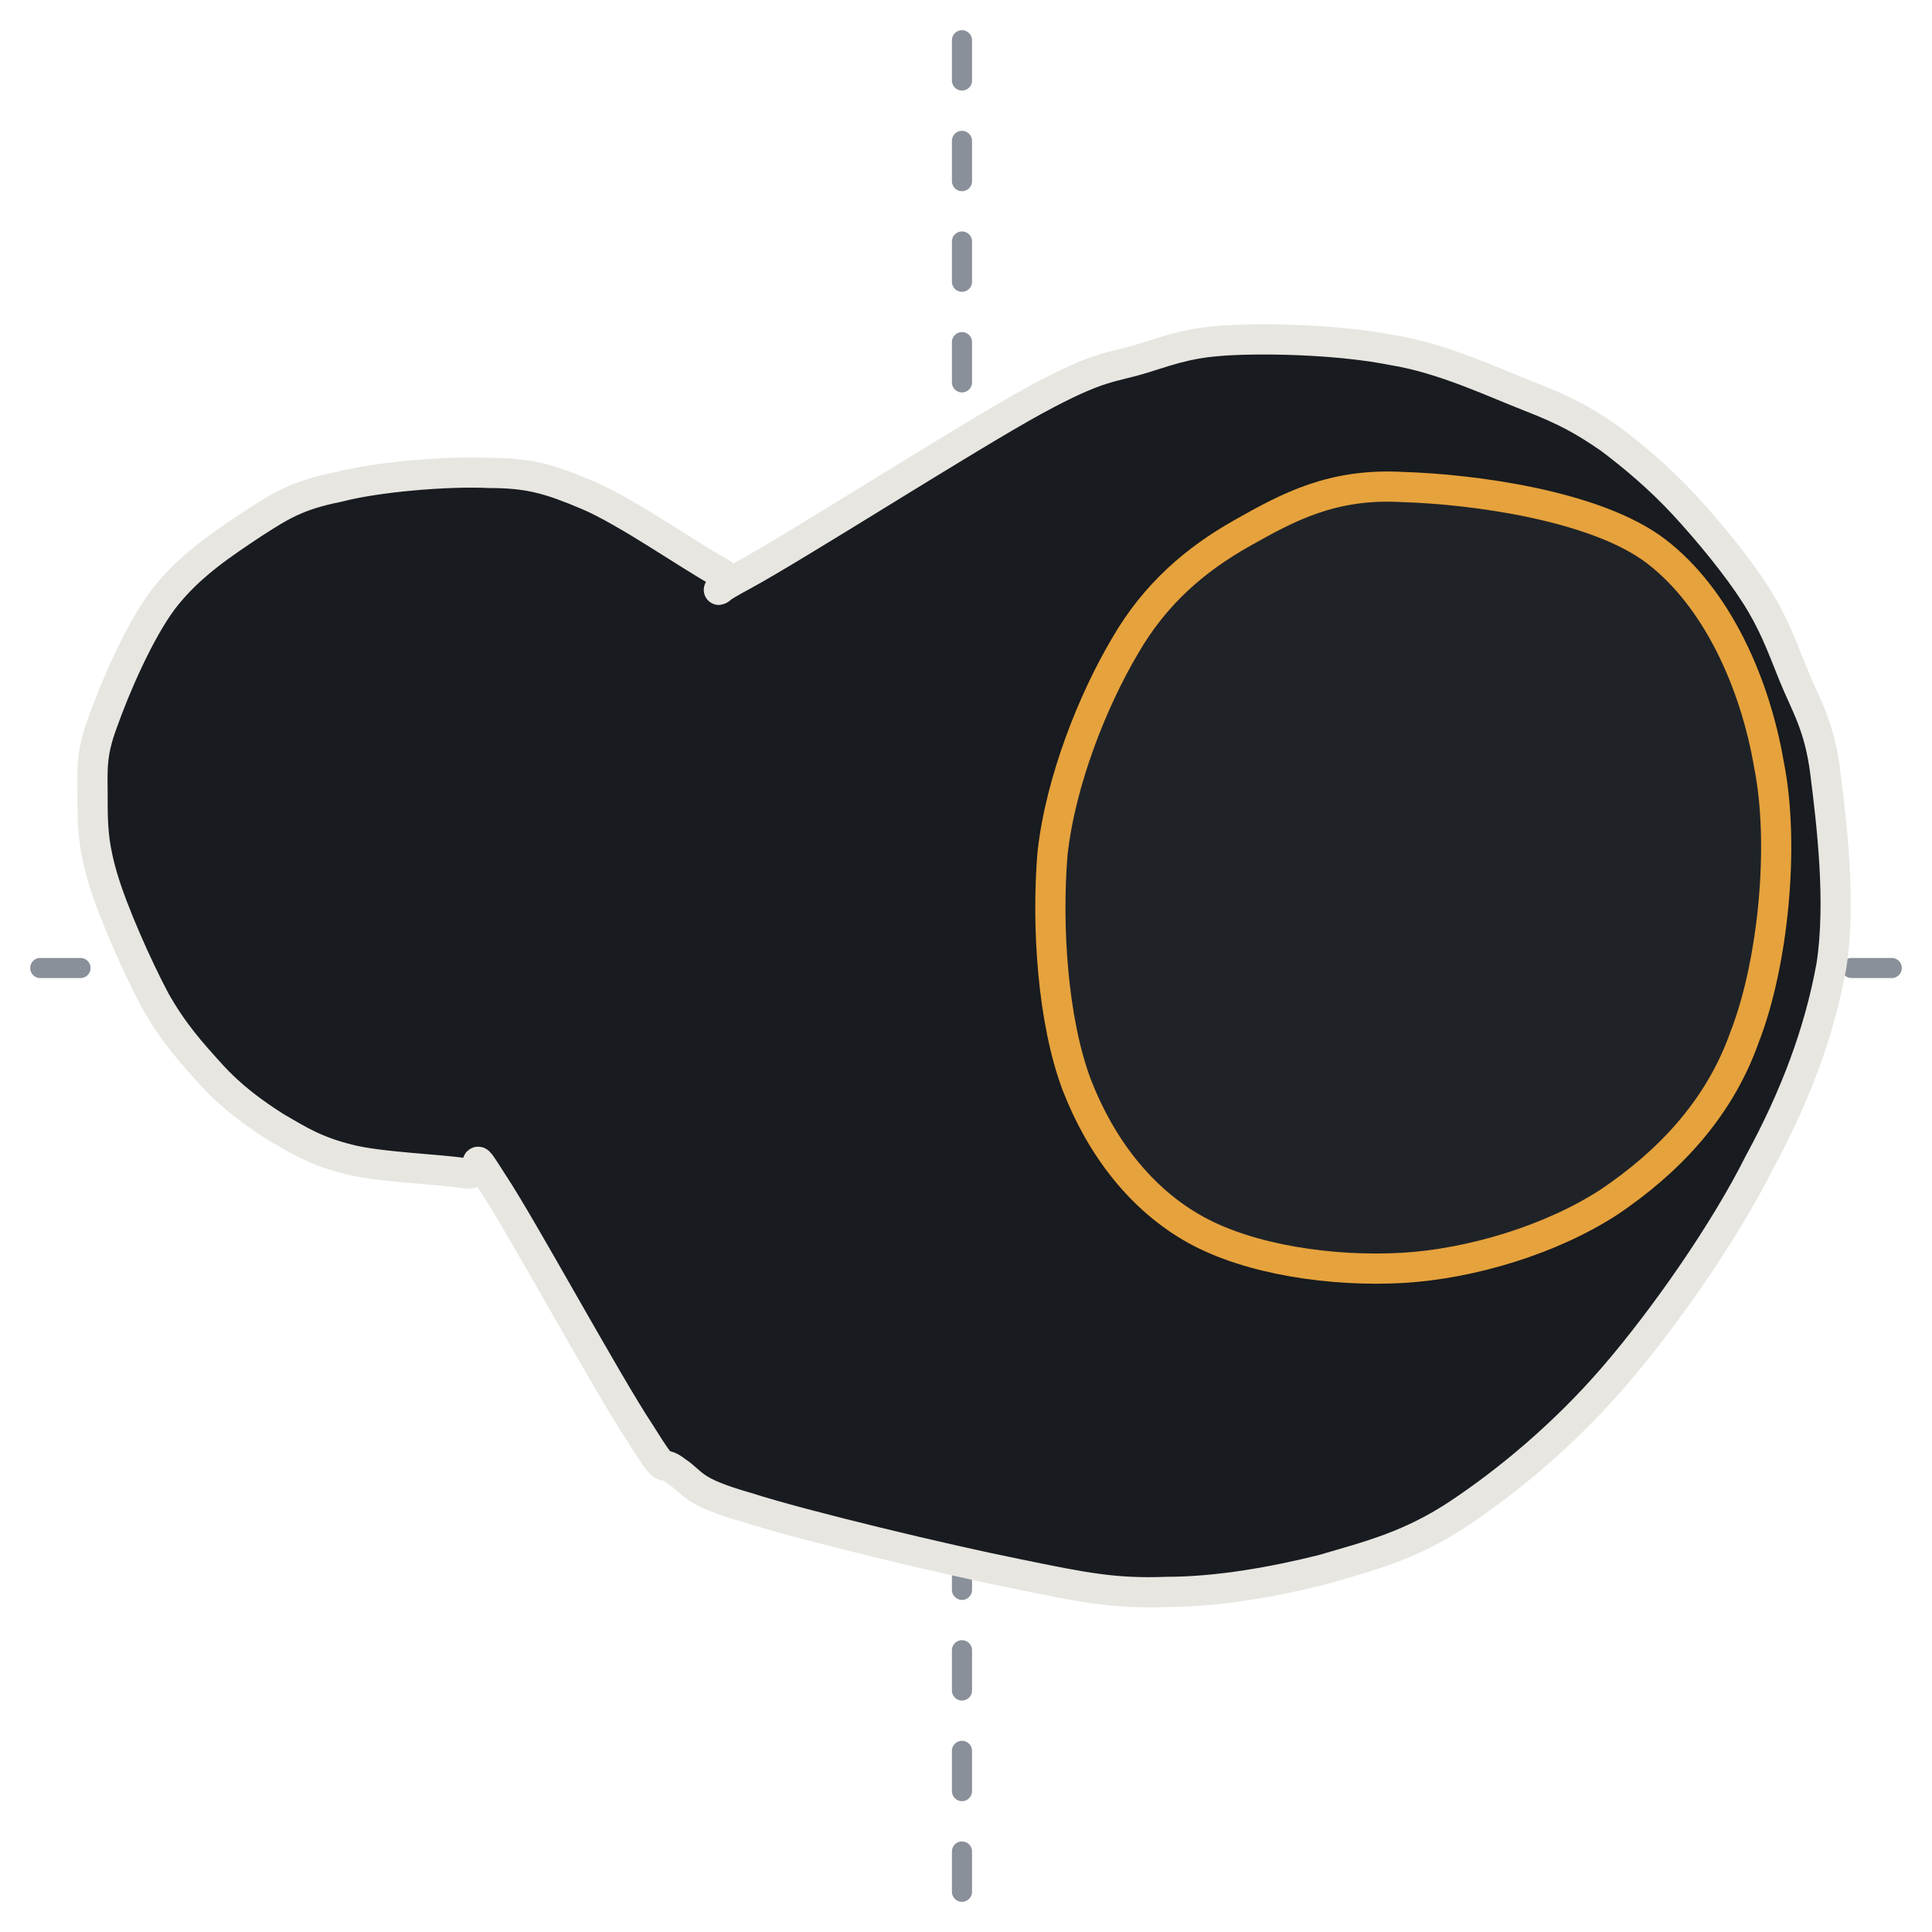
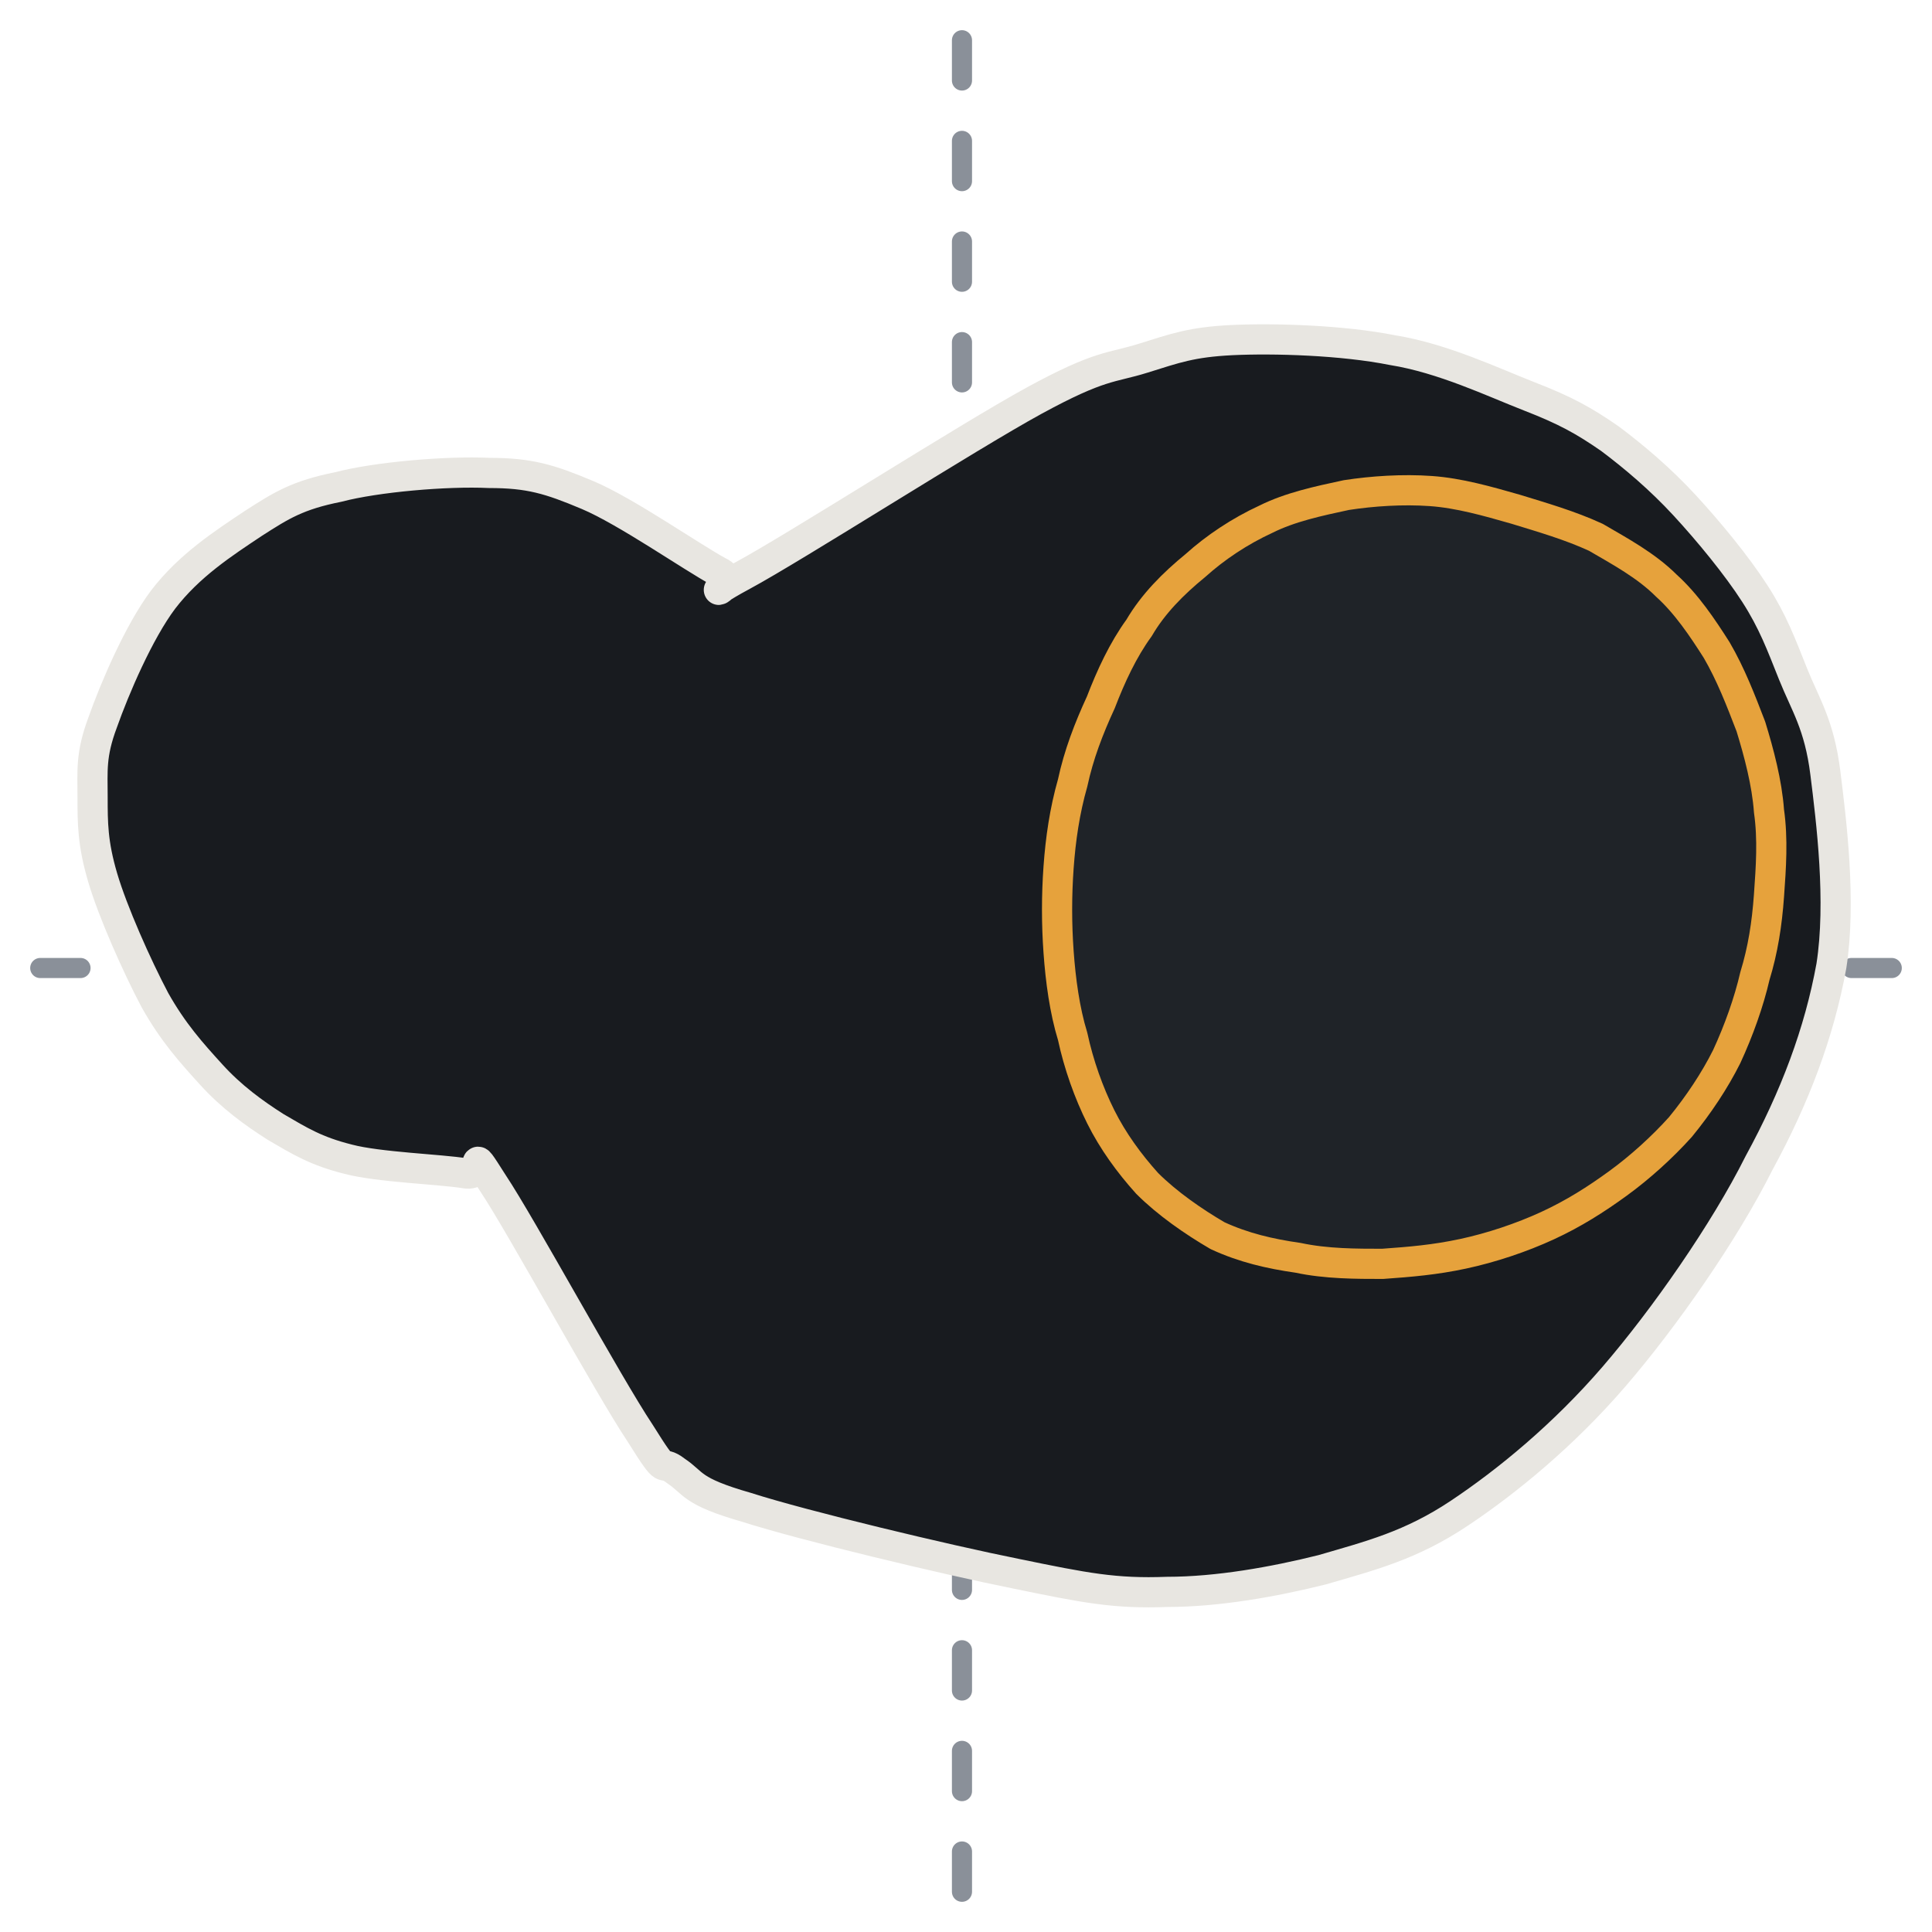
<svg xmlns="http://www.w3.org/2000/svg" viewBox="0 0 96 96" width="96" height="96" role="img" aria-label="Jabra Elite 75t left earbud">
  <path d="M47.8 2.0L47.8 4.0M47.8 7.0L47.8 9.0M47.8 12.0L47.8 14.0M47.8 17.0L47.8 19.0M47.8 22.0L47.8 24.0M47.8 27.0L47.8 29.0M47.8 32.0L47.8 34.0M47.8 37.0L47.8 39.0M47.8 42.0L47.8 44.0M47.8 47.0L47.8 49.0M47.8 52.0L47.8 54.0M47.8 57.0L47.8 59.0M47.8 62.0L47.8 64.0M47.8 67.0L47.8 69.0M47.8 72.0L47.8 74.0M47.8 77.0L47.8 79.0M47.8 82.0L47.8 84.0M47.8 87.0L47.8 89.0M47.8 92.0L47.8 94.0M2.0 48.1L4.0 48.1M7.0 48.1L9.0 48.1M12.0 48.1L14.0 48.1M17.0 48.1L19.0 48.1M22.0 48.1L24.0 48.1M27.0 48.1L29.0 48.1M32.0 48.1L34.0 48.1M37.0 48.1L39.0 48.1M42.0 48.1L44.0 48.1M47.0 48.1L49.0 48.1M52.0 48.1L54.0 48.1M57.0 48.1L59.0 48.1M62.0 48.1L64.0 48.1M67.0 48.1L69.0 48.1M72.0 48.1L74.0 48.1M77.0 48.1L79.0 48.1M82.0 48.1L84.0 48.1M87.0 48.1L89.0 48.1M92.0 48.1L94.0 48.1" fill="none" stroke="#8A9099" stroke-width="1.0" stroke-linecap="round" stroke-linejoin="round" />
  <path d="M61.2 16.9C63.3 16.8 66.7 16.9 69.2 17.4C71.7 17.8 74.2 19.0 76.0 19.7C77.8 20.4 78.7 20.9 80.0 21.8C81.2 22.7 82.5 23.8 83.7 25.1C84.9 26.4 86.3 28.1 87.2 29.5C88.1 30.9 88.5 32.0 89.1 33.5C89.7 35.0 90.4 36.0 90.7 38.4C91.0 40.8 91.5 44.8 91.0 48.0C90.4 51.3 89.2 54.5 87.4 57.8C85.7 61.2 82.7 65.5 80.2 68.4C77.7 71.3 74.9 73.6 72.5 75.2C70.1 76.8 68.1 77.3 65.7 78.0C63.3 78.6 60.5 79.1 58.0 79.1C55.4 79.2 53.9 78.9 50.5 78.2C47.0 77.5 39.9 75.8 37.1 74.9C34.3 74.1 34.5 73.7 33.6 73.1C32.7 72.4 33.3 73.6 31.8 71.2C30.2 68.8 25.9 60.9 24.5 58.8C23.1 56.6 24.3 58.5 23.1 58.3C21.9 58.1 18.8 58.0 17.3 57.6C15.7 57.2 14.9 56.7 13.7 56.0C12.6 55.3 11.5 54.5 10.5 53.4C9.5 52.3 8.6 51.3 7.7 49.7C6.8 48.0 5.6 45.3 5.1 43.6C4.6 41.9 4.6 40.9 4.6 39.6C4.6 38.3 4.5 37.5 5.1 35.9C5.7 34.2 6.9 31.4 8.1 29.8C9.4 28.1 11.1 27.0 12.6 26.0C14.0 25.1 14.8 24.6 16.8 24.2C18.7 23.7 22.2 23.4 24.3 23.5C26.3 23.5 27.3 23.8 29.2 24.6C31.1 25.4 34.4 27.7 35.7 28.4C37.0 29.0 34.3 30.0 36.9 28.6C39.5 27.2 48.1 21.7 51.4 19.9C54.7 18.1 55.2 18.3 56.8 17.8C58.4 17.3 59.2 17.0 61.2 16.9Z" fill="#181B1F" stroke="#E8E6E1" stroke-width="1.5" stroke-linecap="round" stroke-linejoin="round" />
-   <path d="M69.7 24.2C73.1 24.3 79.3 25.1 82.3 27.4C85.3 29.7 87.2 33.9 87.9 38.0C88.7 42.0 88.1 47.9 86.7 51.5C85.4 55.2 82.8 57.8 80.0 59.7C77.1 61.6 73.1 62.8 69.7 63.0C66.2 63.2 62.1 62.6 59.4 61.1C56.7 59.6 54.7 57.0 53.5 53.9C52.3 50.7 52.0 46.0 52.3 42.4C52.7 38.8 54.3 34.8 55.9 32.1C57.4 29.5 59.4 27.8 61.7 26.5C64.0 25.2 66.2 24.0 69.7 24.2Z" fill="#1F2328" stroke="#E6A23C" stroke-width="1.5" stroke-linecap="round" stroke-linejoin="round" />
+   <path d="M75.3 25.3C76.6 25.7 78.0 26.1 79.3 26.7C80.5 27.4 81.8 28.1 82.8 29.1C83.8 30.0 84.6 31.2 85.3 32.3C86.0 33.5 86.5 34.8 87.0 36.1C87.4 37.4 87.8 38.9 87.9 40.3C88.1 41.7 88.0 43.1 87.9 44.5C87.8 45.9 87.6 47.2 87.2 48.5C86.9 49.8 86.4 51.2 85.8 52.5C85.2 53.7 84.4 54.9 83.5 56.0C82.6 57.0 81.5 58.0 80.4 58.8C79.3 59.6 78.2 60.3 76.9 60.9C75.6 61.5 74.1 62.0 72.7 62.3C71.3 62.6 70.1 62.7 68.7 62.8C67.4 62.8 65.9 62.8 64.5 62.5C63.1 62.3 61.8 62.0 60.5 61.4C59.3 60.7 58.0 59.8 57.0 58.8C56.1 57.8 55.3 56.7 54.7 55.5C54.1 54.3 53.6 52.9 53.3 51.5C52.9 50.2 52.7 48.7 52.6 47.3C52.5 45.9 52.5 44.5 52.6 43.1C52.7 41.7 52.9 40.3 53.3 38.9C53.6 37.5 54.1 36.2 54.7 34.9C55.2 33.6 55.8 32.3 56.6 31.2C57.3 30.0 58.3 29.0 59.4 28.1C60.4 27.2 61.6 26.4 62.9 25.8C64.1 25.2 65.5 24.9 66.9 24.6C68.2 24.4 69.7 24.3 71.1 24.4C72.5 24.5 73.9 24.9 75.3 25.3Z" fill="#1F2328" stroke="#E6A23C" stroke-width="1.5" stroke-linecap="round" stroke-linejoin="round" />
</svg>
